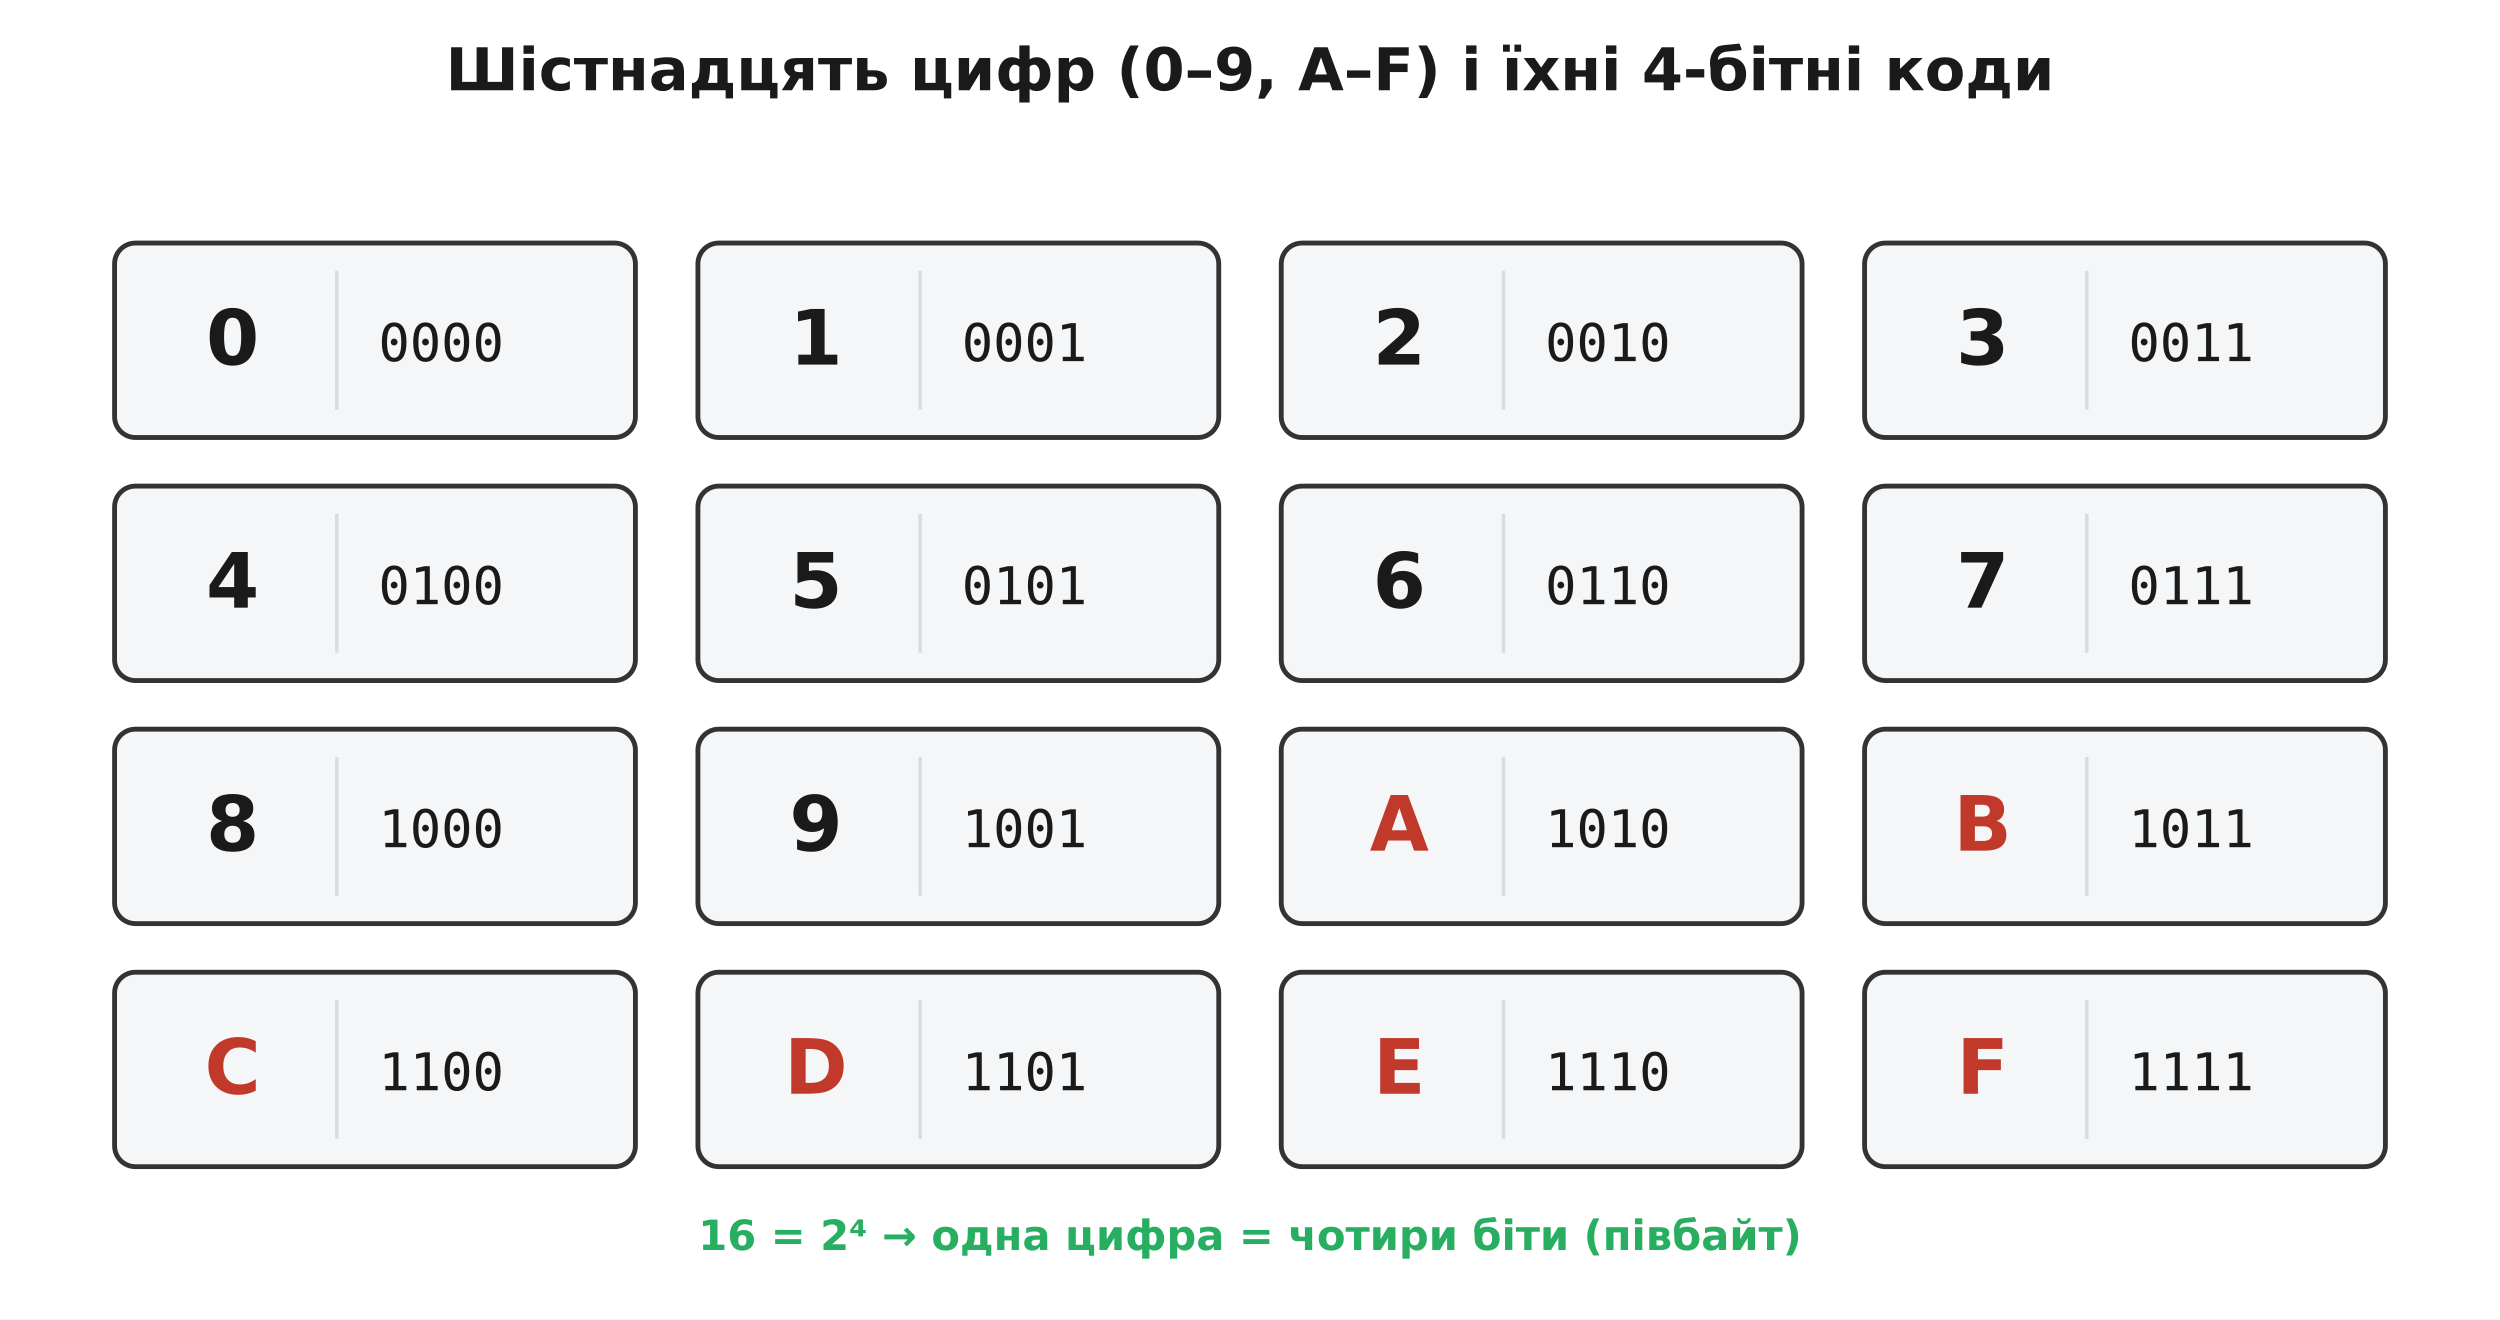
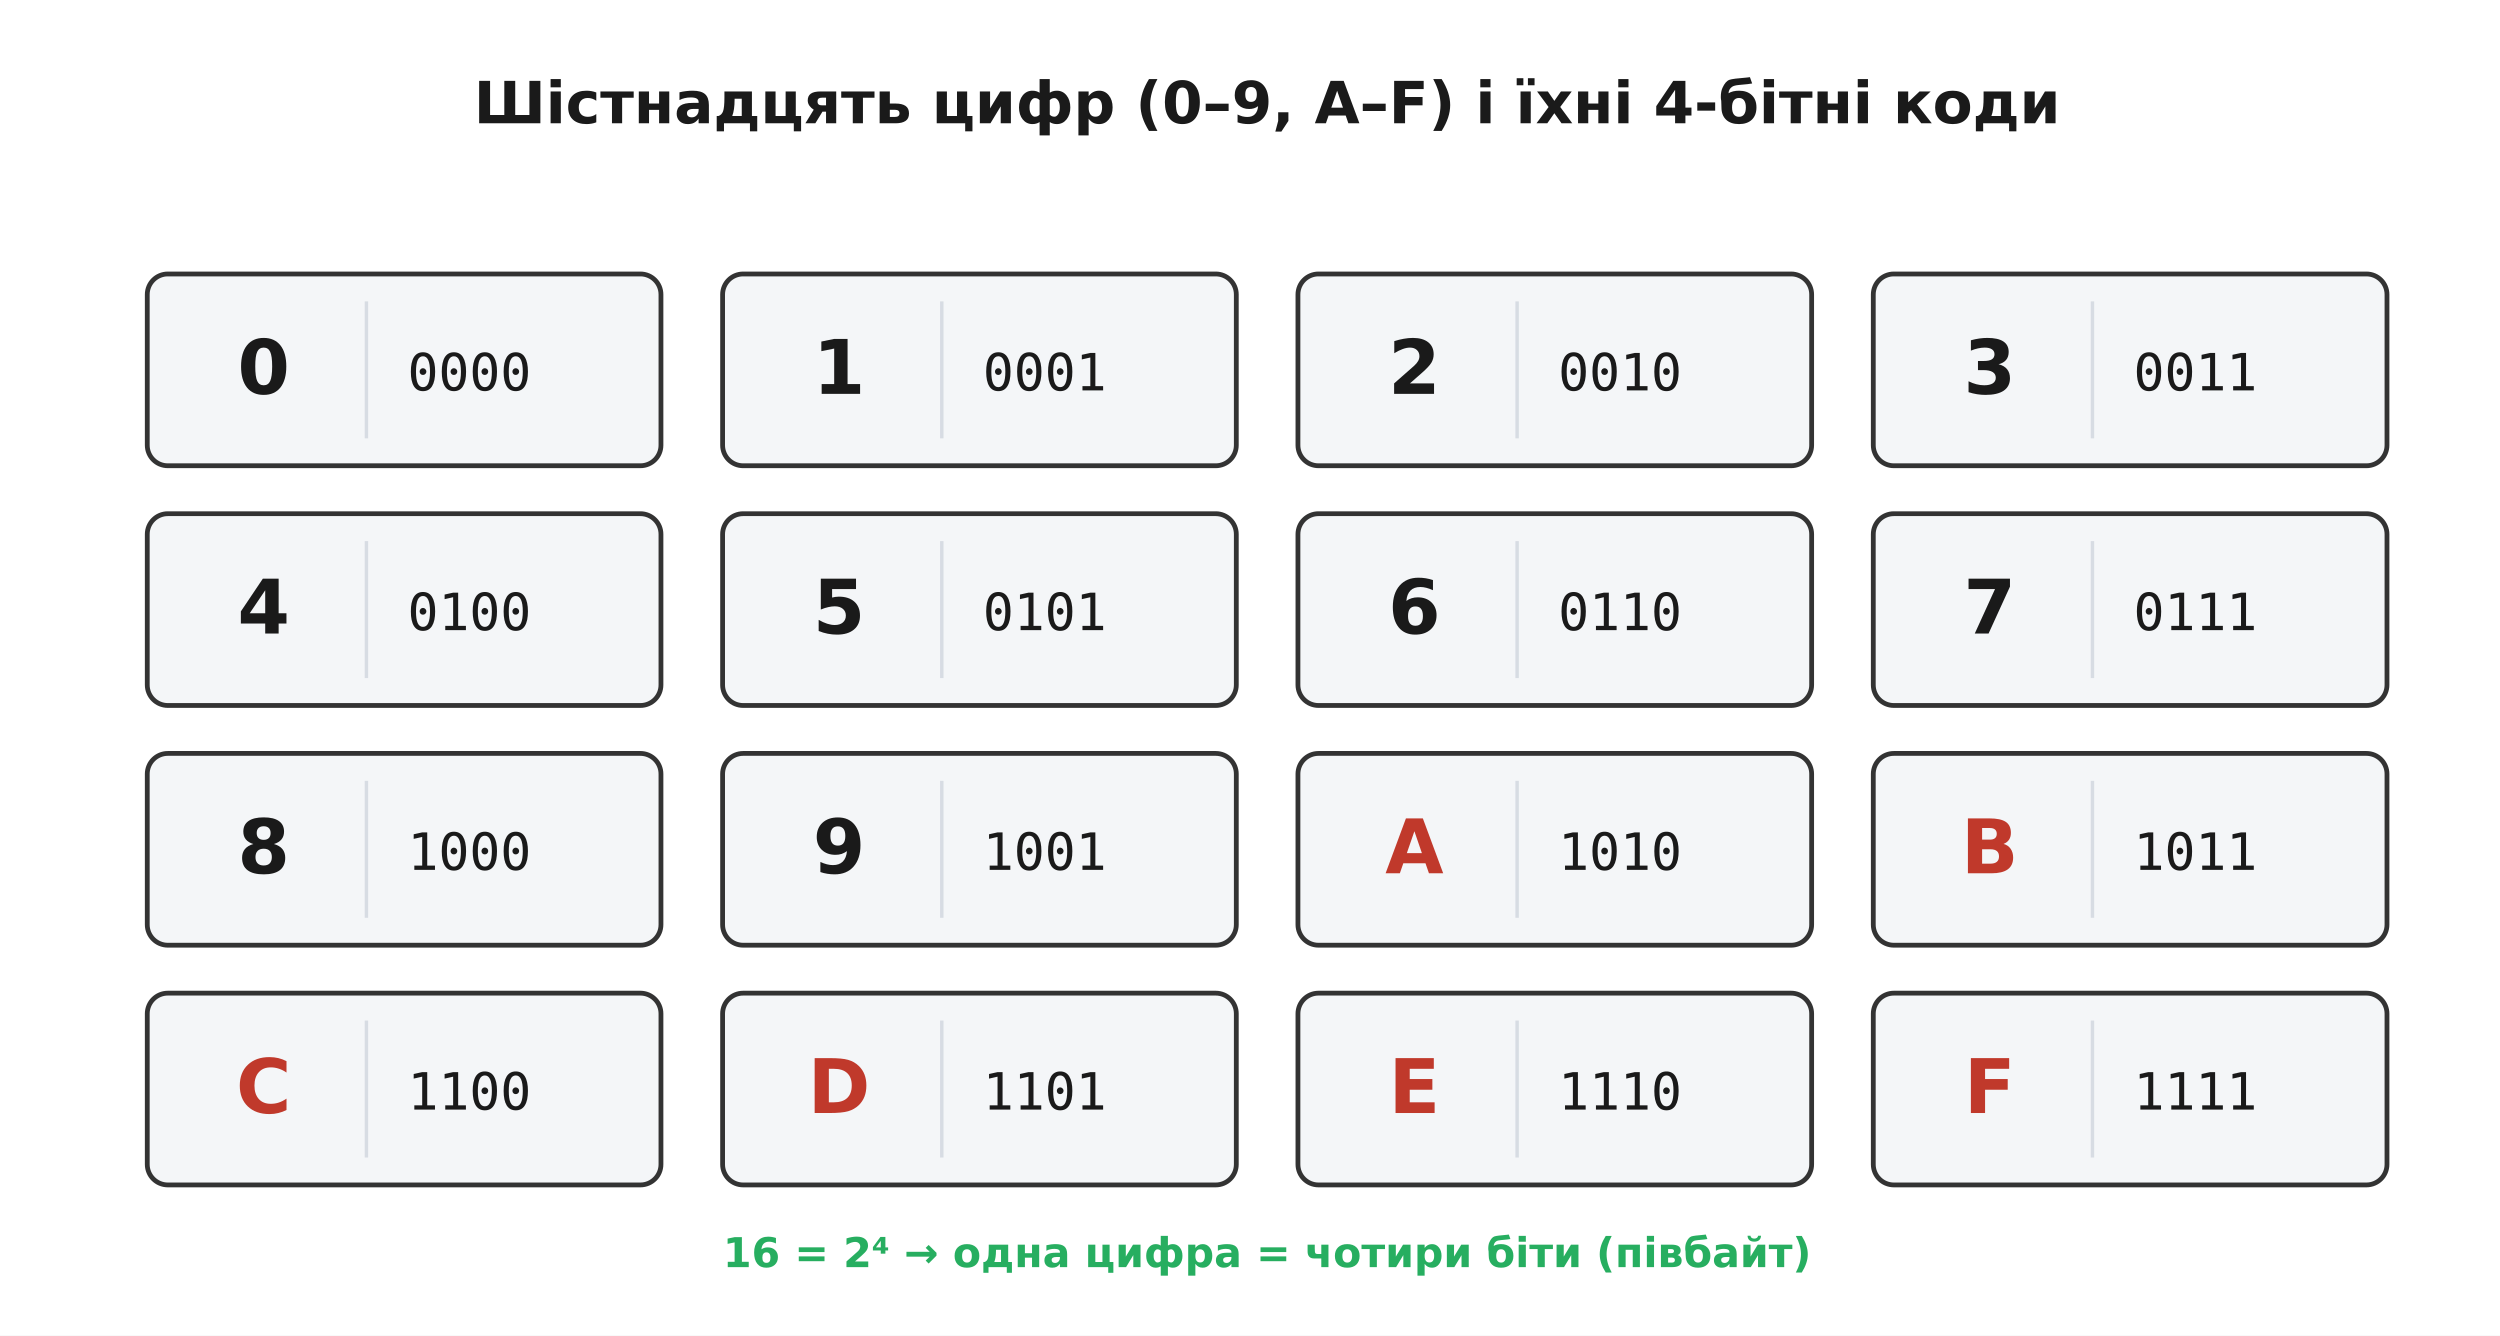
- <svg xmlns="http://www.w3.org/2000/svg" viewBox="0 0 720 380" font-family="'Segoe UI', 'DejaVu Sans', Arial, sans-serif">
-   <rect width="720" height="380" fill="#ffffff" />
+ <svg xmlns="http://www.w3.org/2000/svg" viewBox="-10 -10 730 390" font-family="'Segoe UI', 'DejaVu Sans', Arial, sans-serif">
+   <rect x="-10" y="-10" width="730" height="390" fill="#ffffff" />
  <defs>
    <marker id="arrow" viewBox="0 0 10 10" refX="9" refY="5" markerWidth="7" markerHeight="7" orient="auto-start-reverse">
      <path d="M0 0 L10 5 L0 10 z" fill="#333333" />
    </marker>
  </defs>
  <text x="360.0" y="26.0" font-family="'Segoe UI', 'DejaVu Sans', Arial, sans-serif" font-size="17" fill="#1a1a1a" text-anchor="middle" font-weight="700">Шістнадцять цифр (0–9, A–F) і їхні 4-бітні коди</text>
  <rect x="33.0" y="70.0" width="150.0" height="56.0" rx="6" fill="#f4f6f8" stroke="#333333" stroke-width="1.4" />
  <text x="67.0" y="105.0" font-family="'Segoe UI', 'DejaVu Sans', Arial, sans-serif" font-size="22" fill="#1a1a1a" text-anchor="middle" font-weight="700">0</text>
  <line x1="97.0" y1="78.0" x2="97.0" y2="118.0" stroke="#d7dce3" stroke-width="1.0" />
  <text x="109.0" y="104.0" font-family="Consolas, monospace" font-size="15" fill="#1a1a1a" text-anchor="start">0000</text>
  <rect x="201.0" y="70.0" width="150.0" height="56.0" rx="6" fill="#f4f6f8" stroke="#333333" stroke-width="1.4" />
  <text x="235.0" y="105.0" font-family="'Segoe UI', 'DejaVu Sans', Arial, sans-serif" font-size="22" fill="#1a1a1a" text-anchor="middle" font-weight="700">1</text>
  <line x1="265.0" y1="78.0" x2="265.0" y2="118.0" stroke="#d7dce3" stroke-width="1.0" />
  <text x="277.0" y="104.0" font-family="Consolas, monospace" font-size="15" fill="#1a1a1a" text-anchor="start">0001</text>
  <rect x="369.0" y="70.0" width="150.0" height="56.0" rx="6" fill="#f4f6f8" stroke="#333333" stroke-width="1.4" />
  <text x="403.0" y="105.0" font-family="'Segoe UI', 'DejaVu Sans', Arial, sans-serif" font-size="22" fill="#1a1a1a" text-anchor="middle" font-weight="700">2</text>
  <line x1="433.0" y1="78.0" x2="433.0" y2="118.0" stroke="#d7dce3" stroke-width="1.0" />
  <text x="445.0" y="104.0" font-family="Consolas, monospace" font-size="15" fill="#1a1a1a" text-anchor="start">0010</text>
  <rect x="537.0" y="70.0" width="150.0" height="56.0" rx="6" fill="#f4f6f8" stroke="#333333" stroke-width="1.4" />
  <text x="571.0" y="105.0" font-family="'Segoe UI', 'DejaVu Sans', Arial, sans-serif" font-size="22" fill="#1a1a1a" text-anchor="middle" font-weight="700">3</text>
  <line x1="601.0" y1="78.0" x2="601.0" y2="118.0" stroke="#d7dce3" stroke-width="1.0" />
  <text x="613.0" y="104.0" font-family="Consolas, monospace" font-size="15" fill="#1a1a1a" text-anchor="start">0011</text>
  <rect x="33.0" y="140.0" width="150.0" height="56.0" rx="6" fill="#f4f6f8" stroke="#333333" stroke-width="1.4" />
  <text x="67.0" y="175.0" font-family="'Segoe UI', 'DejaVu Sans', Arial, sans-serif" font-size="22" fill="#1a1a1a" text-anchor="middle" font-weight="700">4</text>
  <line x1="97.0" y1="148.0" x2="97.0" y2="188.0" stroke="#d7dce3" stroke-width="1.0" />
  <text x="109.0" y="174.0" font-family="Consolas, monospace" font-size="15" fill="#1a1a1a" text-anchor="start">0100</text>
  <rect x="201.0" y="140.0" width="150.0" height="56.0" rx="6" fill="#f4f6f8" stroke="#333333" stroke-width="1.4" />
  <text x="235.0" y="175.0" font-family="'Segoe UI', 'DejaVu Sans', Arial, sans-serif" font-size="22" fill="#1a1a1a" text-anchor="middle" font-weight="700">5</text>
  <line x1="265.0" y1="148.0" x2="265.0" y2="188.0" stroke="#d7dce3" stroke-width="1.0" />
  <text x="277.0" y="174.0" font-family="Consolas, monospace" font-size="15" fill="#1a1a1a" text-anchor="start">0101</text>
  <rect x="369.0" y="140.0" width="150.0" height="56.0" rx="6" fill="#f4f6f8" stroke="#333333" stroke-width="1.4" />
  <text x="403.0" y="175.0" font-family="'Segoe UI', 'DejaVu Sans', Arial, sans-serif" font-size="22" fill="#1a1a1a" text-anchor="middle" font-weight="700">6</text>
  <line x1="433.0" y1="148.0" x2="433.0" y2="188.0" stroke="#d7dce3" stroke-width="1.0" />
  <text x="445.0" y="174.0" font-family="Consolas, monospace" font-size="15" fill="#1a1a1a" text-anchor="start">0110</text>
  <rect x="537.0" y="140.0" width="150.0" height="56.0" rx="6" fill="#f4f6f8" stroke="#333333" stroke-width="1.4" />
  <text x="571.0" y="175.0" font-family="'Segoe UI', 'DejaVu Sans', Arial, sans-serif" font-size="22" fill="#1a1a1a" text-anchor="middle" font-weight="700">7</text>
  <line x1="601.0" y1="148.0" x2="601.0" y2="188.0" stroke="#d7dce3" stroke-width="1.0" />
  <text x="613.0" y="174.0" font-family="Consolas, monospace" font-size="15" fill="#1a1a1a" text-anchor="start">0111</text>
  <rect x="33.0" y="210.0" width="150.0" height="56.0" rx="6" fill="#f4f6f8" stroke="#333333" stroke-width="1.4" />
  <text x="67.0" y="245.0" font-family="'Segoe UI', 'DejaVu Sans', Arial, sans-serif" font-size="22" fill="#1a1a1a" text-anchor="middle" font-weight="700">8</text>
  <line x1="97.0" y1="218.0" x2="97.0" y2="258.0" stroke="#d7dce3" stroke-width="1.0" />
  <text x="109.0" y="244.0" font-family="Consolas, monospace" font-size="15" fill="#1a1a1a" text-anchor="start">1000</text>
  <rect x="201.0" y="210.0" width="150.0" height="56.0" rx="6" fill="#f4f6f8" stroke="#333333" stroke-width="1.4" />
  <text x="235.0" y="245.0" font-family="'Segoe UI', 'DejaVu Sans', Arial, sans-serif" font-size="22" fill="#1a1a1a" text-anchor="middle" font-weight="700">9</text>
  <line x1="265.0" y1="218.0" x2="265.0" y2="258.0" stroke="#d7dce3" stroke-width="1.0" />
  <text x="277.0" y="244.0" font-family="Consolas, monospace" font-size="15" fill="#1a1a1a" text-anchor="start">1001</text>
  <rect x="369.0" y="210.0" width="150.0" height="56.0" rx="6" fill="#f4f6f8" stroke="#333333" stroke-width="1.4" />
  <text x="403.0" y="245.0" font-family="'Segoe UI', 'DejaVu Sans', Arial, sans-serif" font-size="22" fill="#c0392b" text-anchor="middle" font-weight="700">A</text>
  <line x1="433.0" y1="218.0" x2="433.0" y2="258.0" stroke="#d7dce3" stroke-width="1.0" />
  <text x="445.0" y="244.0" font-family="Consolas, monospace" font-size="15" fill="#1a1a1a" text-anchor="start">1010</text>
  <rect x="537.0" y="210.0" width="150.0" height="56.0" rx="6" fill="#f4f6f8" stroke="#333333" stroke-width="1.4" />
  <text x="571.0" y="245.0" font-family="'Segoe UI', 'DejaVu Sans', Arial, sans-serif" font-size="22" fill="#c0392b" text-anchor="middle" font-weight="700">B</text>
  <line x1="601.0" y1="218.0" x2="601.0" y2="258.0" stroke="#d7dce3" stroke-width="1.0" />
  <text x="613.0" y="244.0" font-family="Consolas, monospace" font-size="15" fill="#1a1a1a" text-anchor="start">1011</text>
  <rect x="33.0" y="280.0" width="150.0" height="56.0" rx="6" fill="#f4f6f8" stroke="#333333" stroke-width="1.4" />
  <text x="67.0" y="315.0" font-family="'Segoe UI', 'DejaVu Sans', Arial, sans-serif" font-size="22" fill="#c0392b" text-anchor="middle" font-weight="700">C</text>
  <line x1="97.0" y1="288.0" x2="97.0" y2="328.0" stroke="#d7dce3" stroke-width="1.0" />
  <text x="109.0" y="314.0" font-family="Consolas, monospace" font-size="15" fill="#1a1a1a" text-anchor="start">1100</text>
  <rect x="201.0" y="280.0" width="150.0" height="56.0" rx="6" fill="#f4f6f8" stroke="#333333" stroke-width="1.4" />
  <text x="235.0" y="315.0" font-family="'Segoe UI', 'DejaVu Sans', Arial, sans-serif" font-size="22" fill="#c0392b" text-anchor="middle" font-weight="700">D</text>
  <line x1="265.0" y1="288.0" x2="265.0" y2="328.0" stroke="#d7dce3" stroke-width="1.0" />
  <text x="277.0" y="314.0" font-family="Consolas, monospace" font-size="15" fill="#1a1a1a" text-anchor="start">1101</text>
  <rect x="369.0" y="280.0" width="150.0" height="56.0" rx="6" fill="#f4f6f8" stroke="#333333" stroke-width="1.4" />
  <text x="403.0" y="315.0" font-family="'Segoe UI', 'DejaVu Sans', Arial, sans-serif" font-size="22" fill="#c0392b" text-anchor="middle" font-weight="700">E</text>
  <line x1="433.0" y1="288.0" x2="433.0" y2="328.0" stroke="#d7dce3" stroke-width="1.0" />
  <text x="445.0" y="314.0" font-family="Consolas, monospace" font-size="15" fill="#1a1a1a" text-anchor="start">1110</text>
  <rect x="537.0" y="280.0" width="150.0" height="56.0" rx="6" fill="#f4f6f8" stroke="#333333" stroke-width="1.4" />
  <text x="571.0" y="315.0" font-family="'Segoe UI', 'DejaVu Sans', Arial, sans-serif" font-size="22" fill="#c0392b" text-anchor="middle" font-weight="700">F</text>
  <line x1="601.0" y1="288.0" x2="601.0" y2="328.0" stroke="#d7dce3" stroke-width="1.0" />
  <text x="613.0" y="314.0" font-family="Consolas, monospace" font-size="15" fill="#1a1a1a" text-anchor="start">1111</text>
  <text x="360.0" y="360.0" font-family="'Segoe UI', 'DejaVu Sans', Arial, sans-serif" font-size="12" fill="#27ae60" text-anchor="middle" font-weight="700">16 = 2⁴ → одна цифра = чотири біти (півбайт)</text>
</svg>
